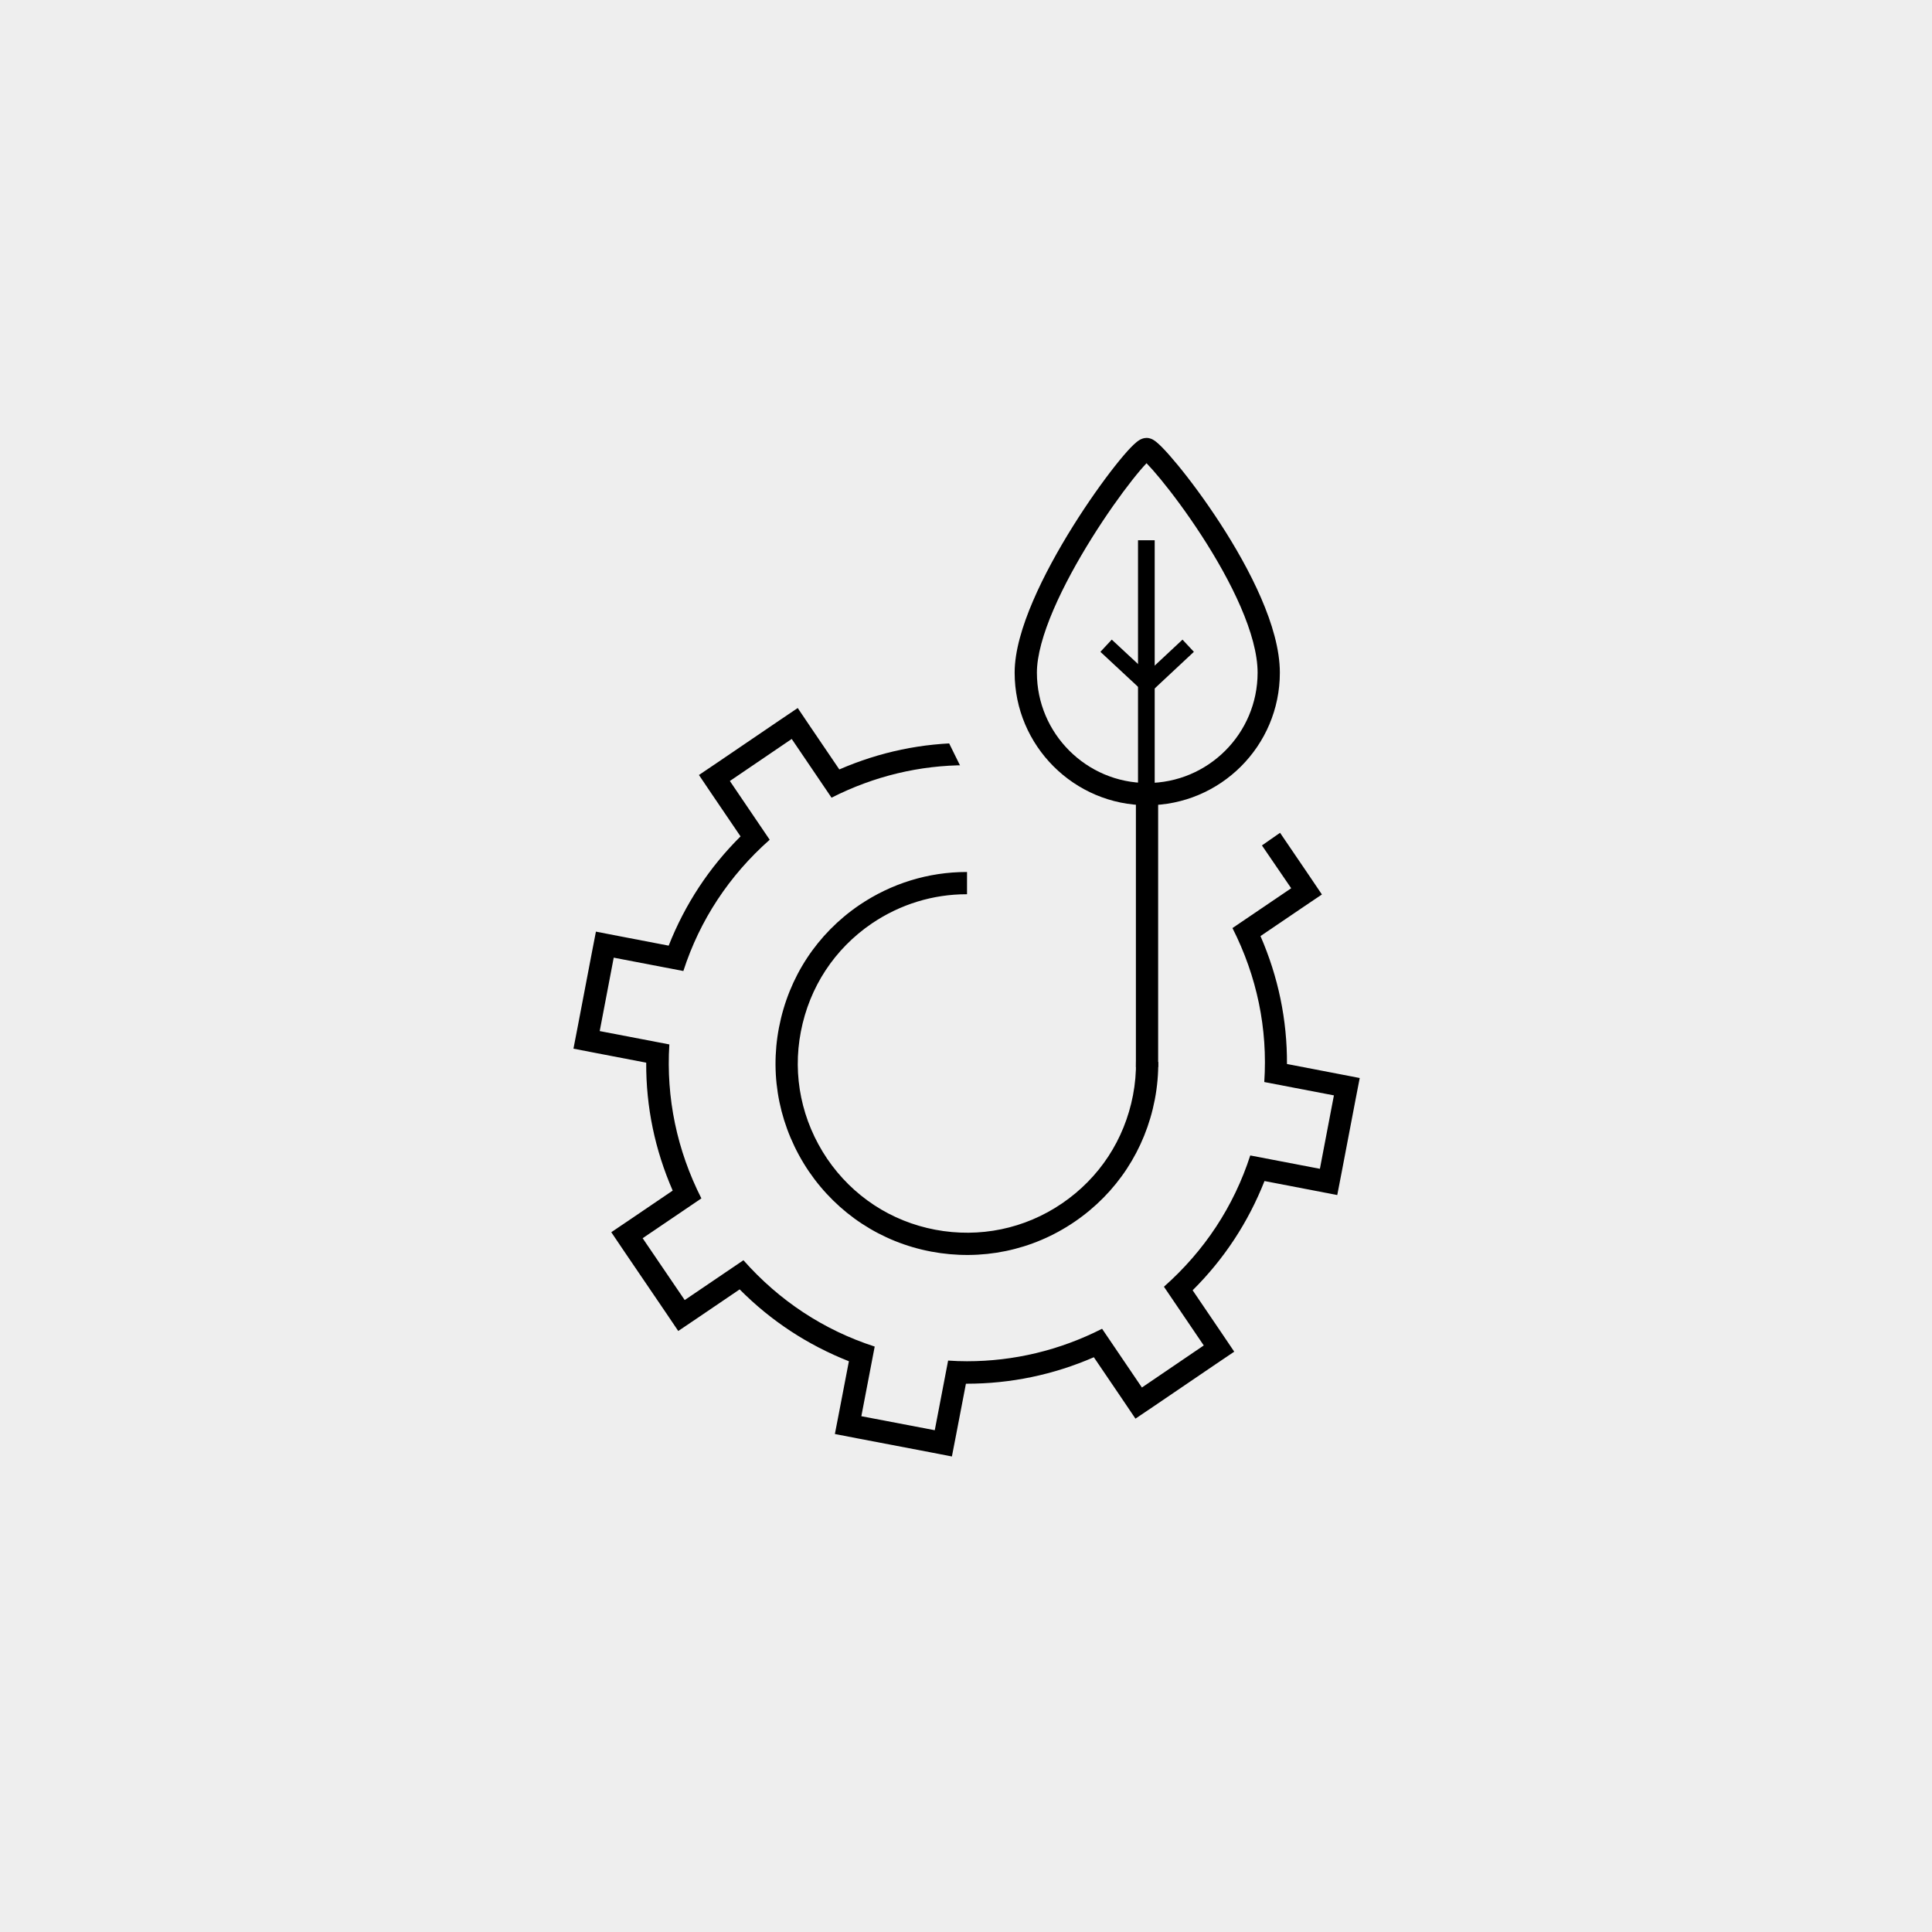
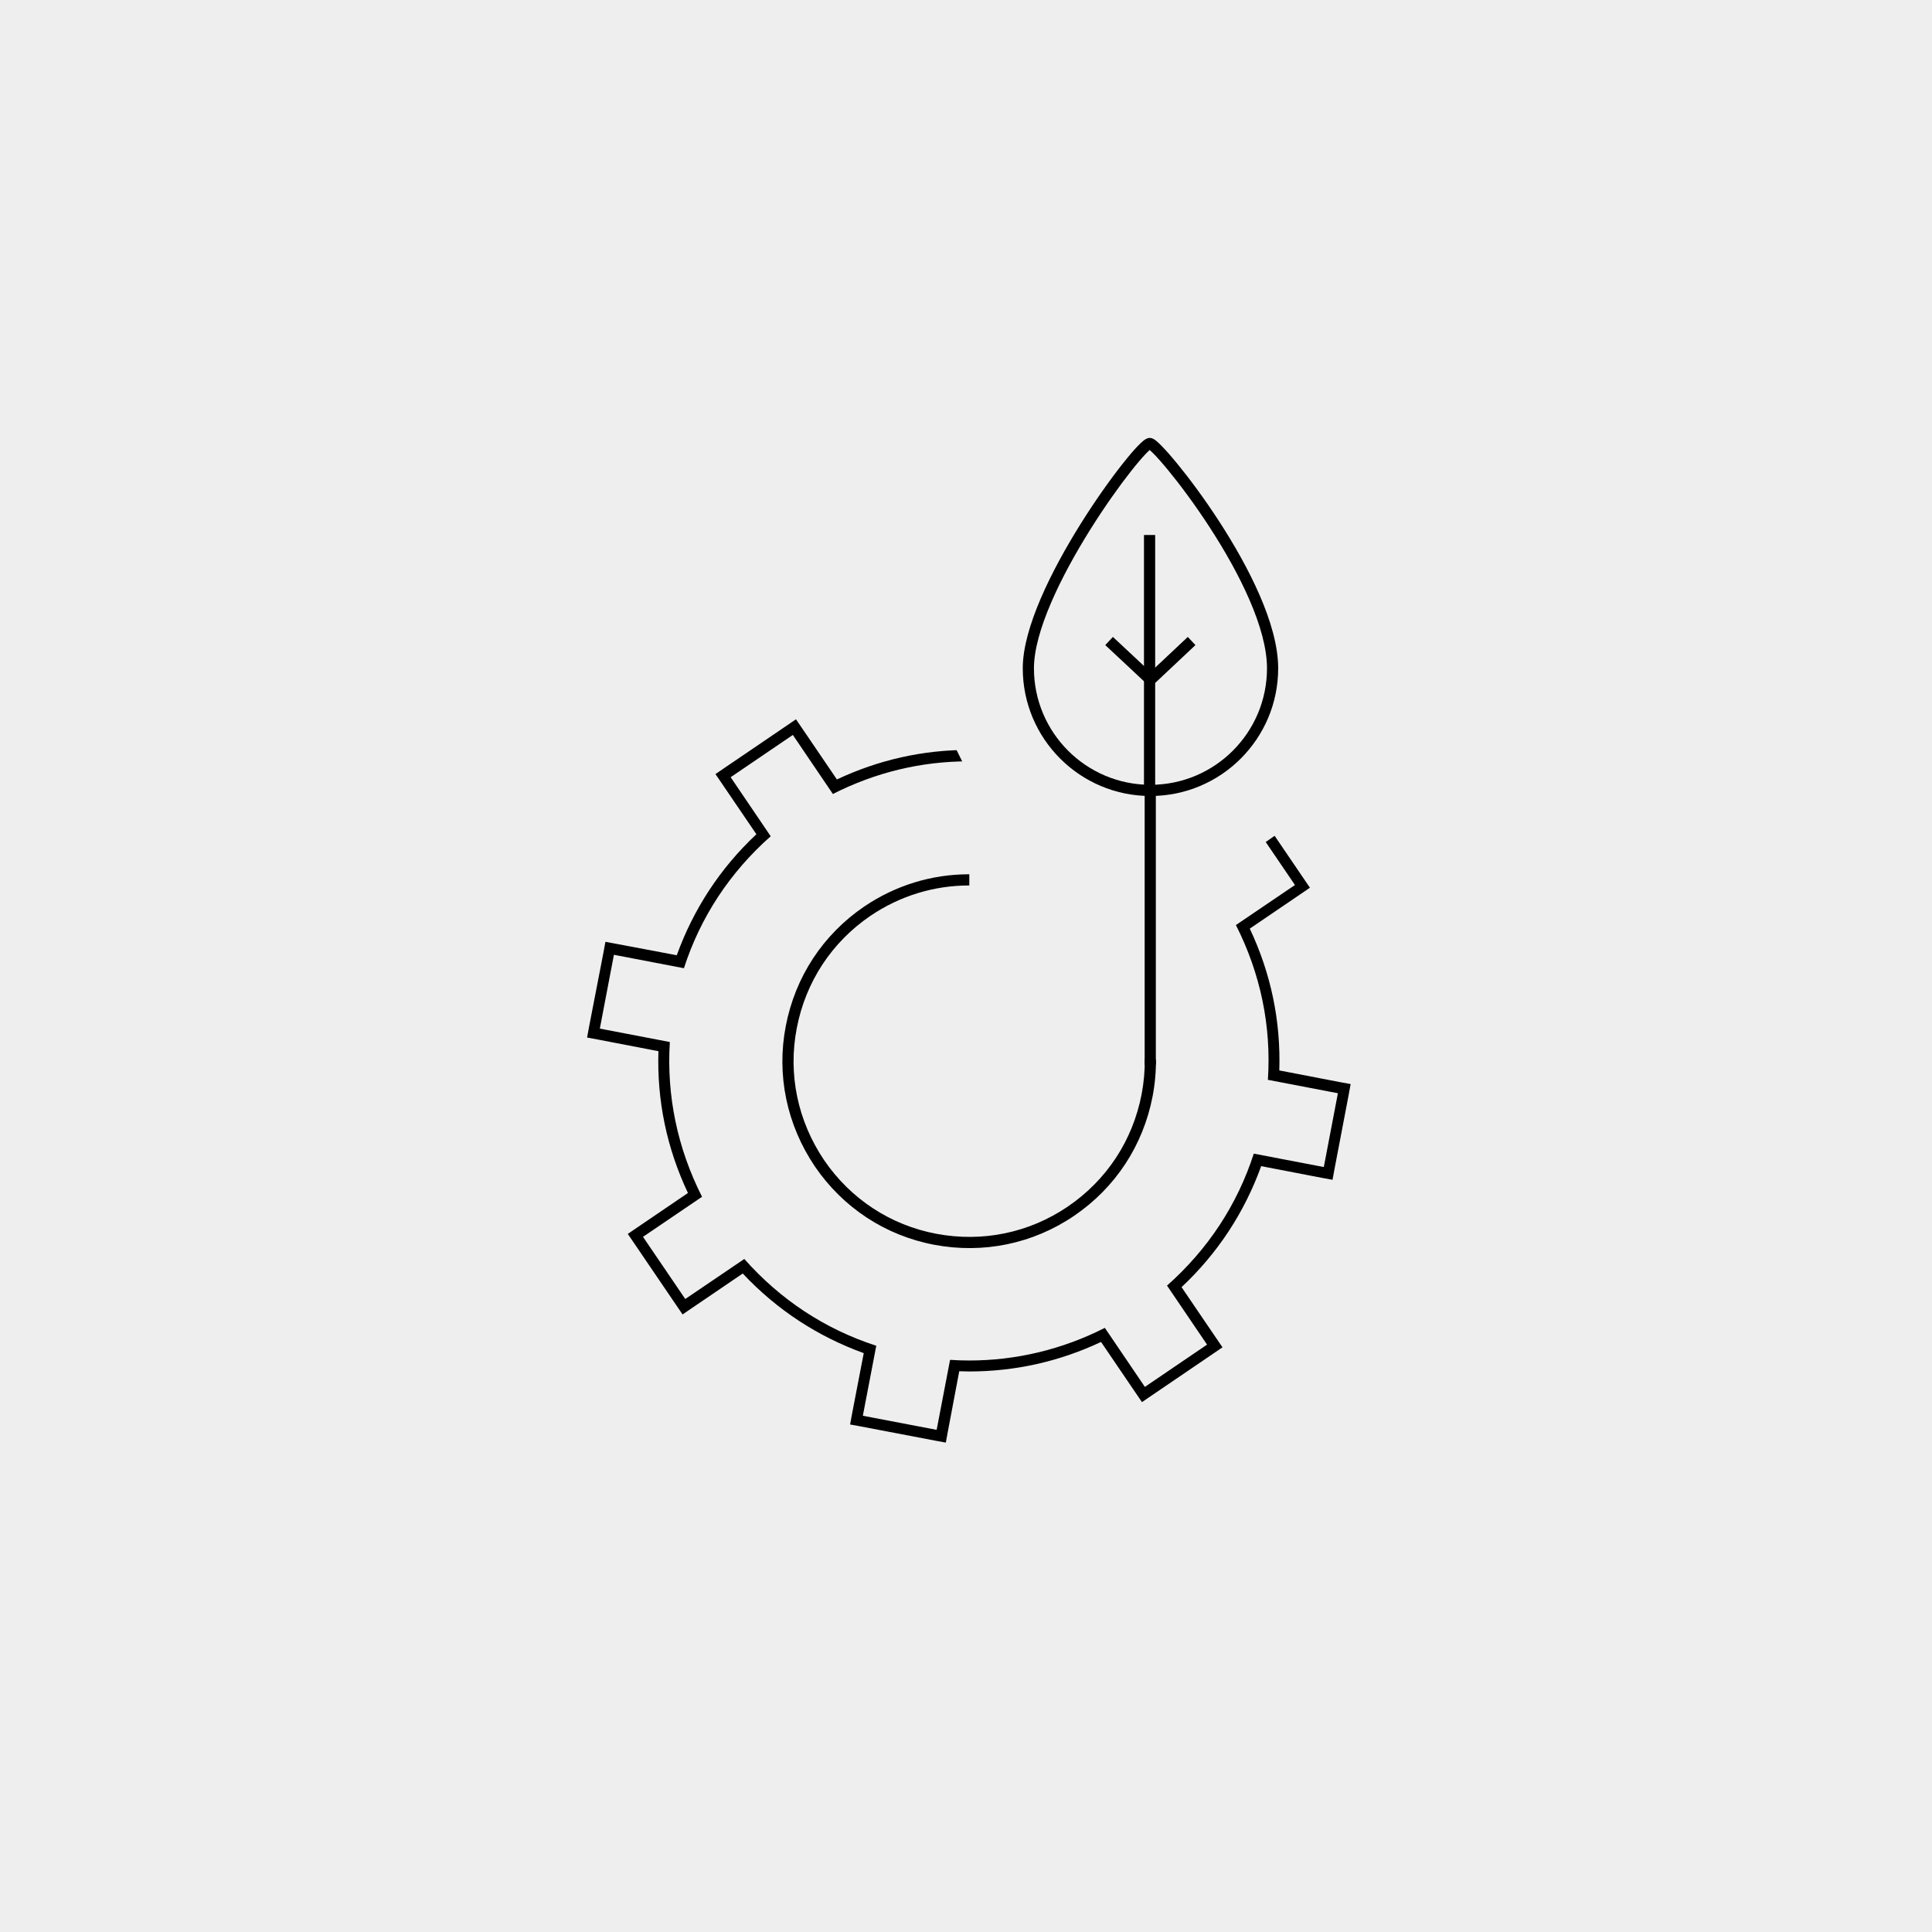
<svg xmlns="http://www.w3.org/2000/svg" width="300" height="300" viewBox="0 0 300 300" fill="none">
-   <rect width="300" height="300" fill="#EEEEEE" />
-   <mask id="mask0_17904_17263" style="mask-type:luminance" maskUnits="userSpaceOnUse" x="83" y="96" width="134" height="137">
-     <path d="M150.16 163.974V121.066L138.069 96.537L105.249 109.078L89.979 137.096L83 169.294L90.635 199.178L116.58 223.188L148.433 233L183.568 224.709L207.129 201.147L216.319 173.475V140.723L206.197 124.141L186.159 138.098L186.643 165.114L150.16 163.974Z" fill="white" />
+   <path d="M300 0H0V300H300V0Z" fill="#EEEEEE" />
+   <mask id="mask0_18177_14459" style="mask-type:luminance" maskUnits="userSpaceOnUse" x="83" y="95" width="135" height="139">
+     <path d="M150.514 163.611V120.477L138.359 95.819L105.366 108.426L90.015 136.592L83 168.959L90.675 199L116.757 223.137L148.812 233L184.097 224.665L207.783 200.98L217.021 173.162V140.203L206.845 123.568L186.702 137.599L187.188 164.757L150.514 163.611Z" fill="white" />
  </mask>
-   <g mask="url(#mask0_17904_17263)">
-     <path d="M155.101 108.111L166.502 110.288L164.429 121.101C172.34 123.658 179.25 128.218 184.812 134.506L193.932 128.322L200.496 137.926L191.376 144.11C195.176 151.607 196.869 159.725 196.316 168.017L207.129 170.09L204.953 181.49L194.14 179.418C191.583 187.329 187.023 194.238 180.735 199.801L186.919 208.921L177.315 215.451L171.131 206.33C164.532 209.681 157.416 211.374 150.161 211.374C149.193 211.374 148.191 211.339 147.224 211.27L145.151 222.084L133.75 219.907L135.823 209.094C127.912 206.537 121.002 201.977 115.44 195.689L106.32 201.873L99.79 192.269L108.911 186.085C105.111 178.588 103.418 170.47 103.936 162.178L93.123 160.105L95.299 148.705L106.112 150.778C108.669 142.866 113.229 135.957 119.517 130.395L113.333 121.274L122.937 114.745L129.121 123.865C135.72 120.514 142.802 118.821 150.057 118.821C151.059 118.821 152.026 118.856 153.028 118.925L155.101 108.111ZM152.372 104.069L151.715 107.455L150.195 115.366C150.161 115.366 150.126 115.366 150.057 115.366C143.216 115.366 136.618 116.748 130.33 119.478L125.804 112.81L123.87 109.942L121.002 111.877L111.398 118.407L108.531 120.341L110.465 123.209L114.991 129.876C110.085 134.748 106.354 140.448 103.832 146.839L95.921 145.319L92.535 144.663L91.879 148.048L89.702 159.449L89.046 162.835L92.432 163.491L100.343 165.011C100.308 171.886 101.69 178.519 104.454 184.876L97.786 189.402L94.919 191.336L96.854 194.204L103.383 203.808L105.318 206.676L108.185 204.741L114.853 200.215C119.724 205.121 125.424 208.852 131.816 211.374L130.296 219.285L129.639 222.671L133.025 223.327L144.426 225.504L147.811 226.16L148.468 222.775L149.988 214.863C150.022 214.863 150.057 214.863 150.091 214.863C156.932 214.863 163.565 213.481 169.853 210.752L174.378 217.42L176.313 220.287L179.18 218.353L188.785 211.823L191.652 209.888L189.717 207.021L185.192 200.353C190.097 195.482 193.829 189.782 196.351 183.391L204.262 184.911L207.648 185.567L208.304 182.181L210.481 170.781L211.137 167.395L207.751 166.739L199.84 165.218C199.874 158.378 198.493 151.71 195.729 145.354L202.396 140.828L205.264 138.893L203.329 136.026L196.8 126.422L194.865 123.554L191.998 125.489L185.33 130.015C180.459 125.109 174.758 121.378 168.367 118.856L169.887 110.944L170.544 107.559L167.158 106.902L155.757 104.726L152.372 104.069Z" fill="black" />
-     <path fill-rule="evenodd" clip-rule="evenodd" d="M135.377 143.396C129.573 147.353 125.687 153.278 124.357 160.19L124.356 160.191C123.029 167.056 124.481 174.053 128.443 179.933C132.402 185.74 138.361 189.655 145.229 190.951C152.109 192.249 159.105 190.822 164.906 186.868C170.712 182.912 174.598 176.986 175.929 170.074C178.651 155.847 169.283 142.068 155.052 139.346L155.044 139.344C153.39 139.02 151.739 138.858 150.091 138.858C144.878 138.858 139.791 140.411 135.377 143.396ZM133.439 140.537C138.421 137.166 144.181 135.403 150.091 135.403C151.965 135.403 153.837 135.587 155.705 135.953C171.805 139.036 182.403 154.621 179.322 170.725L179.322 170.726C177.819 178.532 173.415 185.25 166.852 189.723C160.285 194.199 152.357 195.812 144.589 194.346C136.81 192.878 130.057 188.435 125.586 181.875L125.581 181.868C121.115 175.243 119.46 167.317 120.964 159.536C122.467 151.731 126.871 145.013 133.434 140.54L133.439 140.537L133.439 140.537Z" fill="black" />
+   <g mask="url(#mask0_18177_14459)">
+     <path d="M155.48 107.453L166.941 109.641L164.857 120.512C172.81 123.082 179.756 127.666 185.347 133.987L194.516 127.77L201.08 137.425L191.911 143.641C195.731 151.178 197.433 159.339 196.877 167.674L207.748 169.758L205.56 181.218L194.689 179.135C192.119 187.088 187.535 194.034 181.214 199.625L187.431 208.794L177.776 215.357L171.56 206.189C164.926 209.558 157.772 211.259 150.479 211.259C149.507 211.259 148.499 211.225 147.527 211.155L145.443 222.025L133.983 219.837L136.066 208.967C128.113 206.397 121.167 201.813 115.576 195.492L106.407 201.709L99.844 192.054L109.012 185.837C105.192 178.301 103.49 170.14 104.011 161.805L93.141 159.721L95.329 148.26L106.199 150.344C108.769 142.391 113.353 135.445 119.674 129.854L113.457 120.685L123.112 114.121L129.329 123.29C135.962 119.921 143.082 118.219 150.375 118.219C151.382 118.219 152.354 118.254 153.362 118.324L155.48 107.453ZM154.091 105.404L153.778 107.106L151.972 116.483C151.451 116.483 150.93 116.448 150.41 116.448C143.325 116.448 136.448 117.976 129.954 121.033L124.571 113.114L123.598 111.69L122.175 112.663L112.52 119.227L111.096 120.199L112.068 121.623L117.451 129.541C111.825 134.82 107.692 141.141 105.088 148.33L95.711 146.559L94.009 146.246L93.697 147.948L91.474 159.408L91.161 161.11L92.863 161.423L102.24 163.229C101.997 170.869 103.525 178.266 106.824 185.247L98.906 190.63L97.482 191.603L98.454 193.026L105.018 202.681L105.991 204.105L107.415 203.133L115.333 197.75C120.612 203.376 126.932 207.509 134.121 210.113L132.316 219.49L132.003 221.192L133.705 221.504L145.165 223.692L146.867 224.005L147.18 222.303L148.951 212.926C149.472 212.926 149.958 212.961 150.479 212.961C157.598 212.961 164.475 211.433 170.969 208.377L176.352 216.295L177.325 217.719L178.749 216.747L188.403 210.183L189.827 209.21L188.855 207.786L183.472 199.868C189.098 194.589 193.231 188.269 195.835 181.08L205.212 182.885L206.914 183.198L207.227 181.496L209.415 170.036L209.727 168.334L208.026 168.021L198.649 166.215C198.892 158.575 197.364 151.178 194.064 144.197L201.983 138.814L203.406 137.842L202.434 136.418L195.87 126.763L194.898 125.339L193.474 126.311L185.556 131.694C180.277 126.068 173.956 121.935 166.767 119.331L168.538 109.954L168.851 108.252L167.149 107.94L155.688 105.752L154.091 105.404Z" fill="black" />
+     <path fill-rule="evenodd" clip-rule="evenodd" d="M150.444 137.495C145.028 137.495 139.745 139.109 135.165 142.207C129.139 146.314 125.102 152.47 123.722 159.643L123.722 159.643C122.342 166.775 123.854 174.043 127.964 180.141C132.072 186.168 138.262 190.237 145.396 191.583C152.535 192.93 159.802 191.449 165.827 187.343C171.853 183.236 175.89 177.08 177.271 169.908C180.098 155.133 170.371 140.828 155.595 138L155.591 137.999C153.874 137.663 152.158 137.495 150.444 137.495ZM134.191 140.769C139.056 137.478 144.678 135.758 150.444 135.758C152.272 135.758 154.099 135.937 155.923 136.295C171.638 139.303 181.984 154.517 178.976 170.234L178.976 170.235C177.509 177.857 173.211 184.412 166.805 188.778C160.396 193.146 152.66 194.721 145.074 193.29C137.483 191.858 130.893 187.523 126.528 181.118L126.525 181.114C122.162 174.641 120.548 166.906 122.017 159.314C123.484 151.692 127.782 145.138 134.188 140.771L134.191 140.769Z" fill="black" />
  </g>
-   <path fill-rule="evenodd" clip-rule="evenodd" d="M179.837 124.727V165.7H176.382V124.727H179.837Z" fill="black" />
-   <path fill-rule="evenodd" clip-rule="evenodd" d="M163.581 94.676C161.973 98.421 161.009 101.822 161.009 104.448C161.009 113.892 168.699 121.583 178.144 121.583C187.591 121.583 195.28 113.925 195.28 104.448C195.28 101.537 194.281 97.994 192.643 94.215C191.018 90.465 188.823 86.618 186.567 83.144C184.314 79.672 182.022 76.606 180.224 74.418C179.339 73.342 178.589 72.498 178.033 71.928C177.467 72.52 176.707 73.408 175.81 74.546C174.02 76.818 171.759 79.989 169.543 83.534C167.325 87.081 165.173 90.968 163.581 94.676ZM177.01 68.284C177.156 68.203 177.539 68 178.041 68C178.564 68 178.959 68.228 179.072 68.293L179.073 68.293C179.253 68.397 179.417 68.519 179.553 68.629C179.829 68.851 180.14 69.144 180.464 69.474C181.121 70.142 181.954 71.083 182.892 72.224C184.773 74.511 187.141 77.682 189.465 81.263C191.787 84.84 194.088 88.86 195.813 92.841C197.526 96.793 198.735 100.846 198.735 104.448C198.735 115.837 189.495 125.038 178.144 125.038C166.791 125.038 157.554 115.801 157.554 104.448C157.554 101.114 158.74 97.195 160.407 93.313C162.089 89.393 164.336 85.345 166.613 81.702C168.892 78.057 171.225 74.783 173.097 72.407C174.03 71.223 174.868 70.238 175.541 69.536C175.873 69.189 176.196 68.877 176.492 68.64C176.637 68.523 176.814 68.393 177.01 68.284Z" fill="black" />
-   <path fill-rule="evenodd" clip-rule="evenodd" d="M170.87 101.216L172.634 99.319L178.141 104.439L183.616 99.321L185.385 101.214L178.146 107.981L170.87 101.216Z" fill="black" />
-   <path fill-rule="evenodd" clip-rule="evenodd" d="M176.71 122.689V83.892H179.301V122.689H176.71Z" fill="black" />
+   <path fill-rule="evenodd" clip-rule="evenodd" d="M179.478 122.351V165.346H177.742V122.351H179.478Z" fill="black" />
+   <path fill-rule="evenodd" clip-rule="evenodd" d="M163.206 93.605C161.575 97.405 160.55 100.954 160.55 103.771C160.55 113.746 168.636 121.865 178.644 121.865C188.619 121.865 196.738 113.779 196.738 103.771C196.738 100.672 195.682 96.982 194.016 93.139C192.357 89.311 190.124 85.401 187.84 81.883C185.557 78.365 183.234 75.256 181.405 73.032C180.49 71.918 179.706 71.037 179.119 70.44C178.88 70.196 178.682 70.01 178.528 69.877C178.367 70.015 178.16 70.214 177.908 70.477C177.312 71.099 176.528 72.017 175.616 73.174C173.795 75.484 171.505 78.698 169.261 82.287C167.016 85.877 164.829 89.825 163.206 93.605ZM178.771 69.693C178.786 69.684 178.785 69.687 178.769 69.694ZM178.28 69.685C178.261 69.676 178.258 69.673 178.277 69.683C178.278 69.684 178.279 69.685 178.28 69.685ZM177.926 68.176C178.038 68.113 178.263 68 178.54 68C178.825 68 179.053 68.126 179.144 68.179C179.271 68.252 179.397 68.344 179.516 68.44C179.756 68.633 180.041 68.901 180.357 69.222C180.993 69.869 181.813 70.793 182.746 71.929C184.616 74.204 186.978 77.365 189.296 80.937C191.614 84.508 193.9 88.505 195.609 92.449C197.313 96.378 198.475 100.324 198.475 103.771C198.475 114.74 189.576 123.602 178.644 123.602C167.675 123.602 158.814 114.703 158.814 103.771C158.814 100.598 159.95 96.788 161.611 92.92C163.28 89.033 165.514 85.004 167.789 81.366C170.064 77.727 172.39 74.462 174.252 72.1C175.182 70.92 176.004 69.954 176.654 69.276C176.976 68.939 177.272 68.657 177.527 68.452C177.653 68.35 177.788 68.252 177.926 68.176Z" fill="black" />
+   <path fill-rule="evenodd" clip-rule="evenodd" d="M171.626 100.169L172.812 98.9L178.643 104.353L184.44 98.902L185.629 100.167L178.646 106.733L171.626 100.169Z" fill="black" />
+   <path fill-rule="evenodd" clip-rule="evenodd" d="M177.637 122.11V83.074H179.374V122.11H177.637Z" fill="black" />
</svg>
